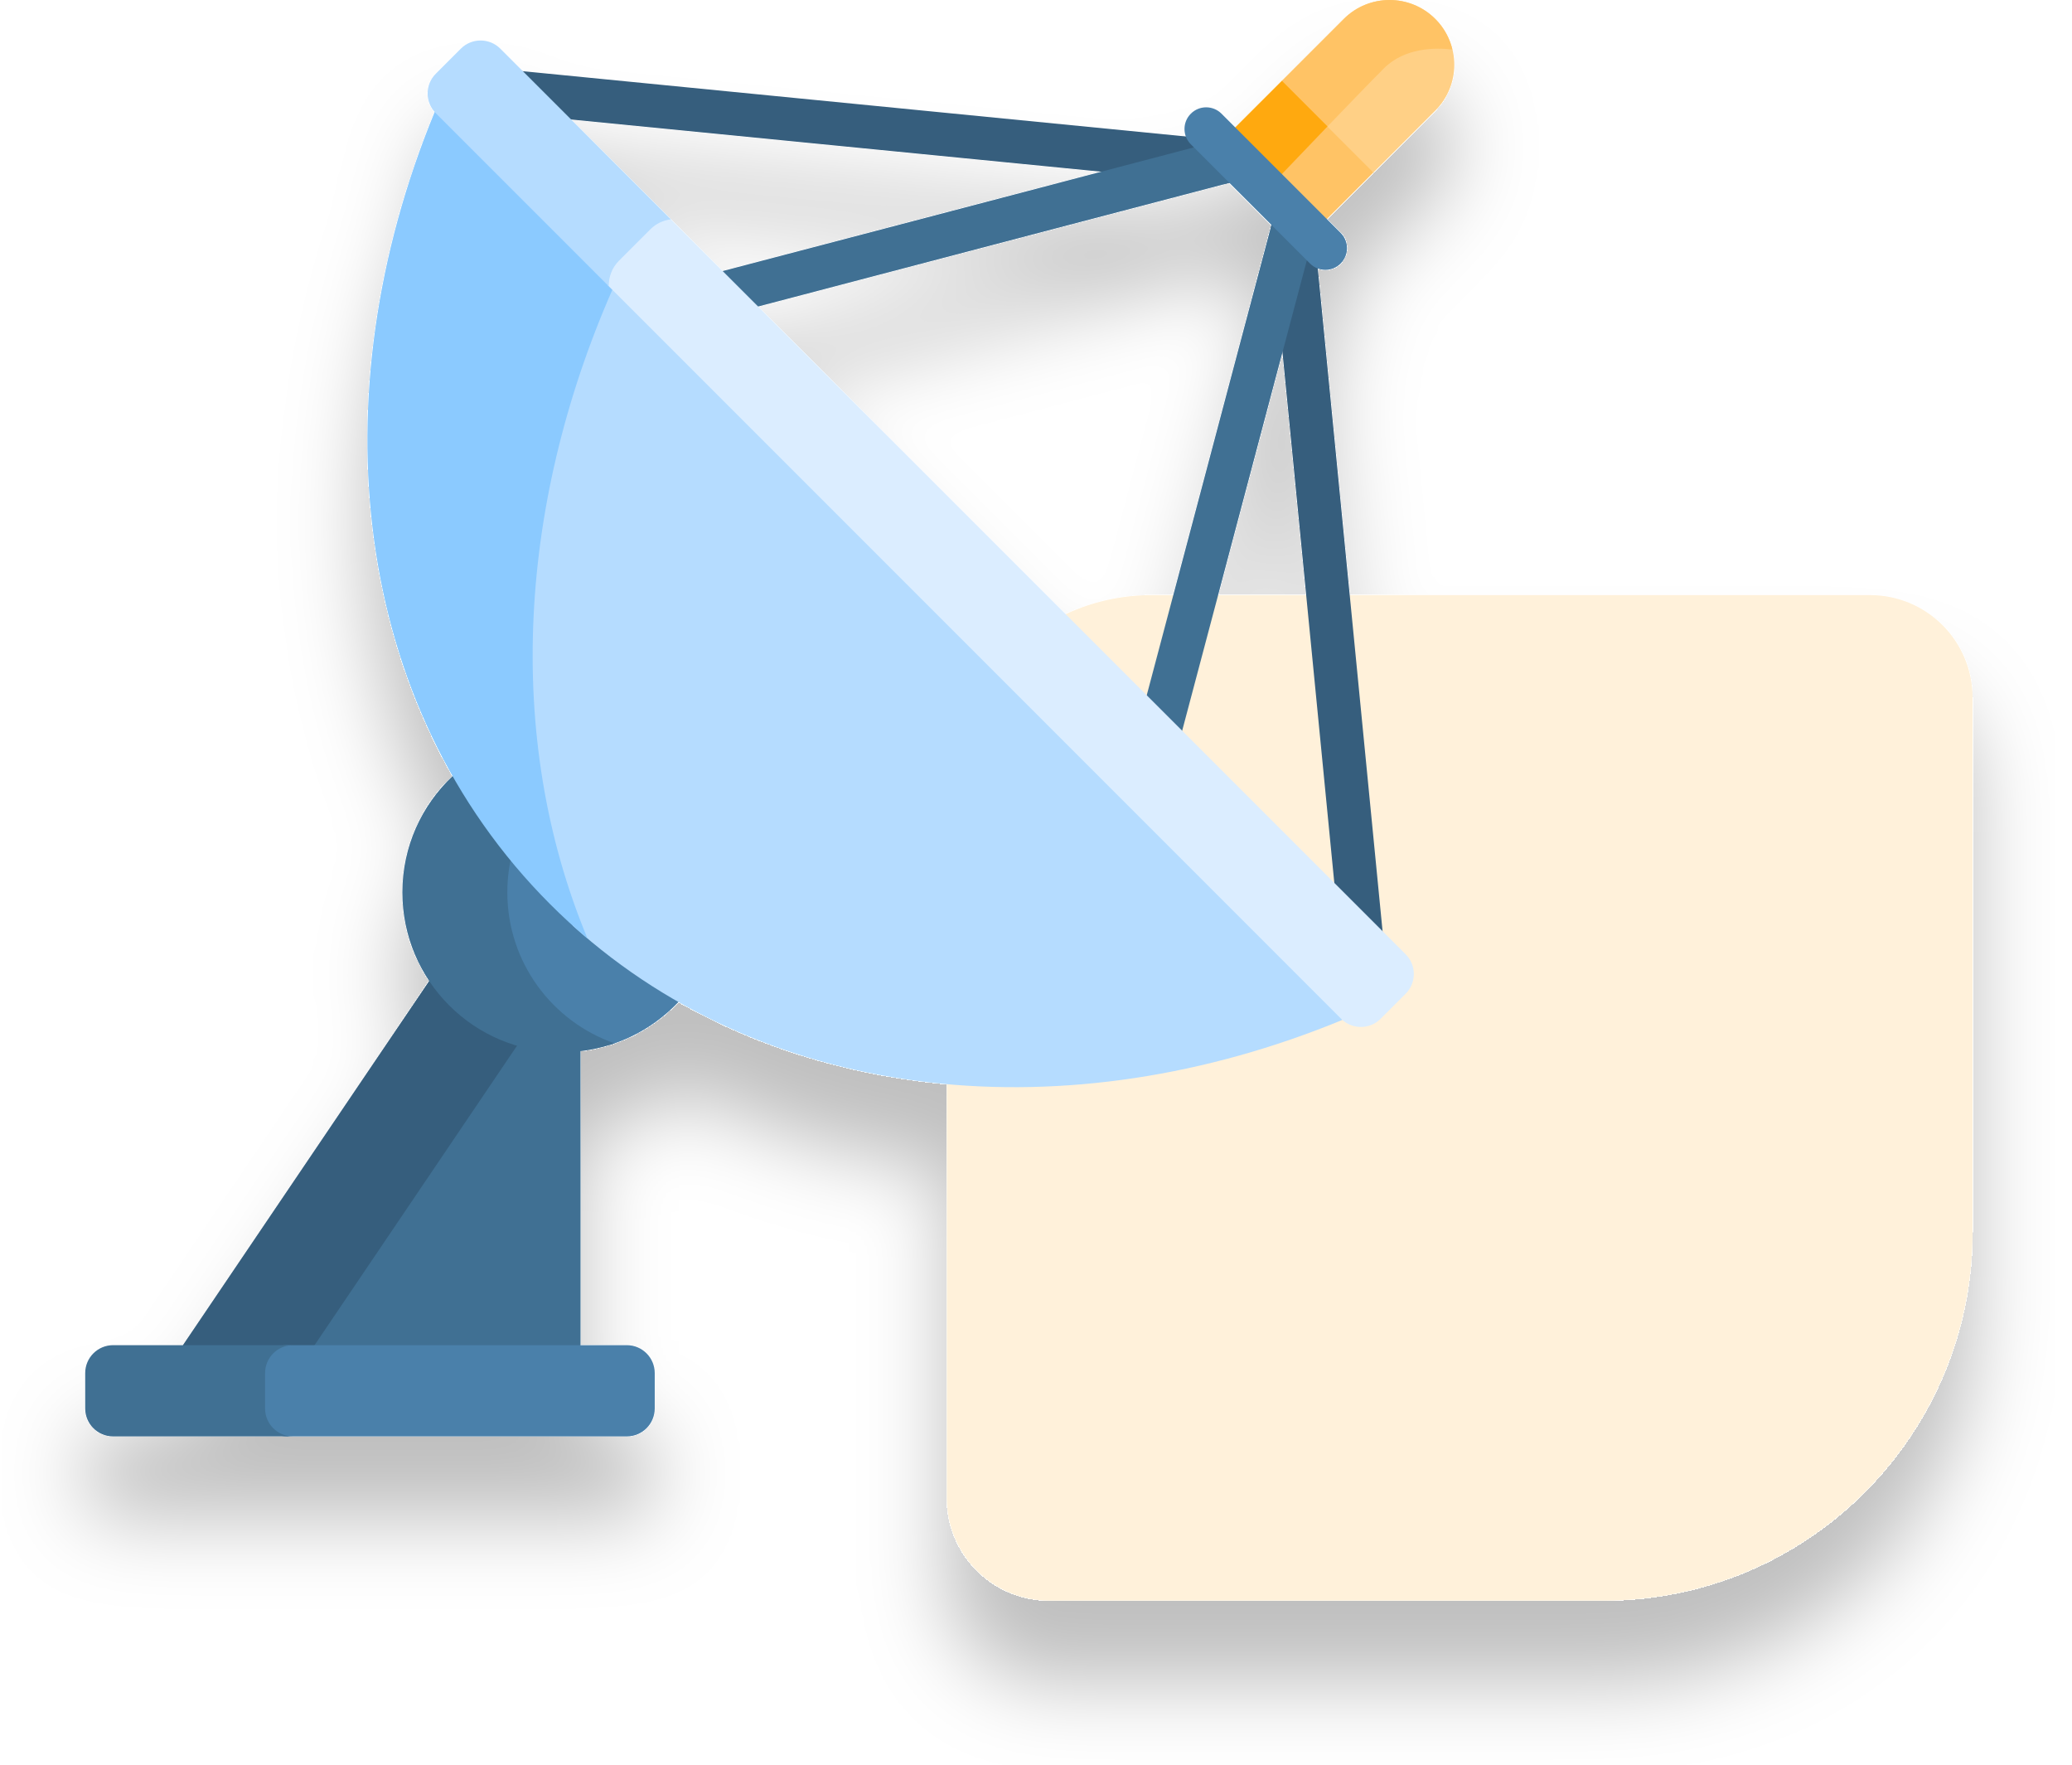
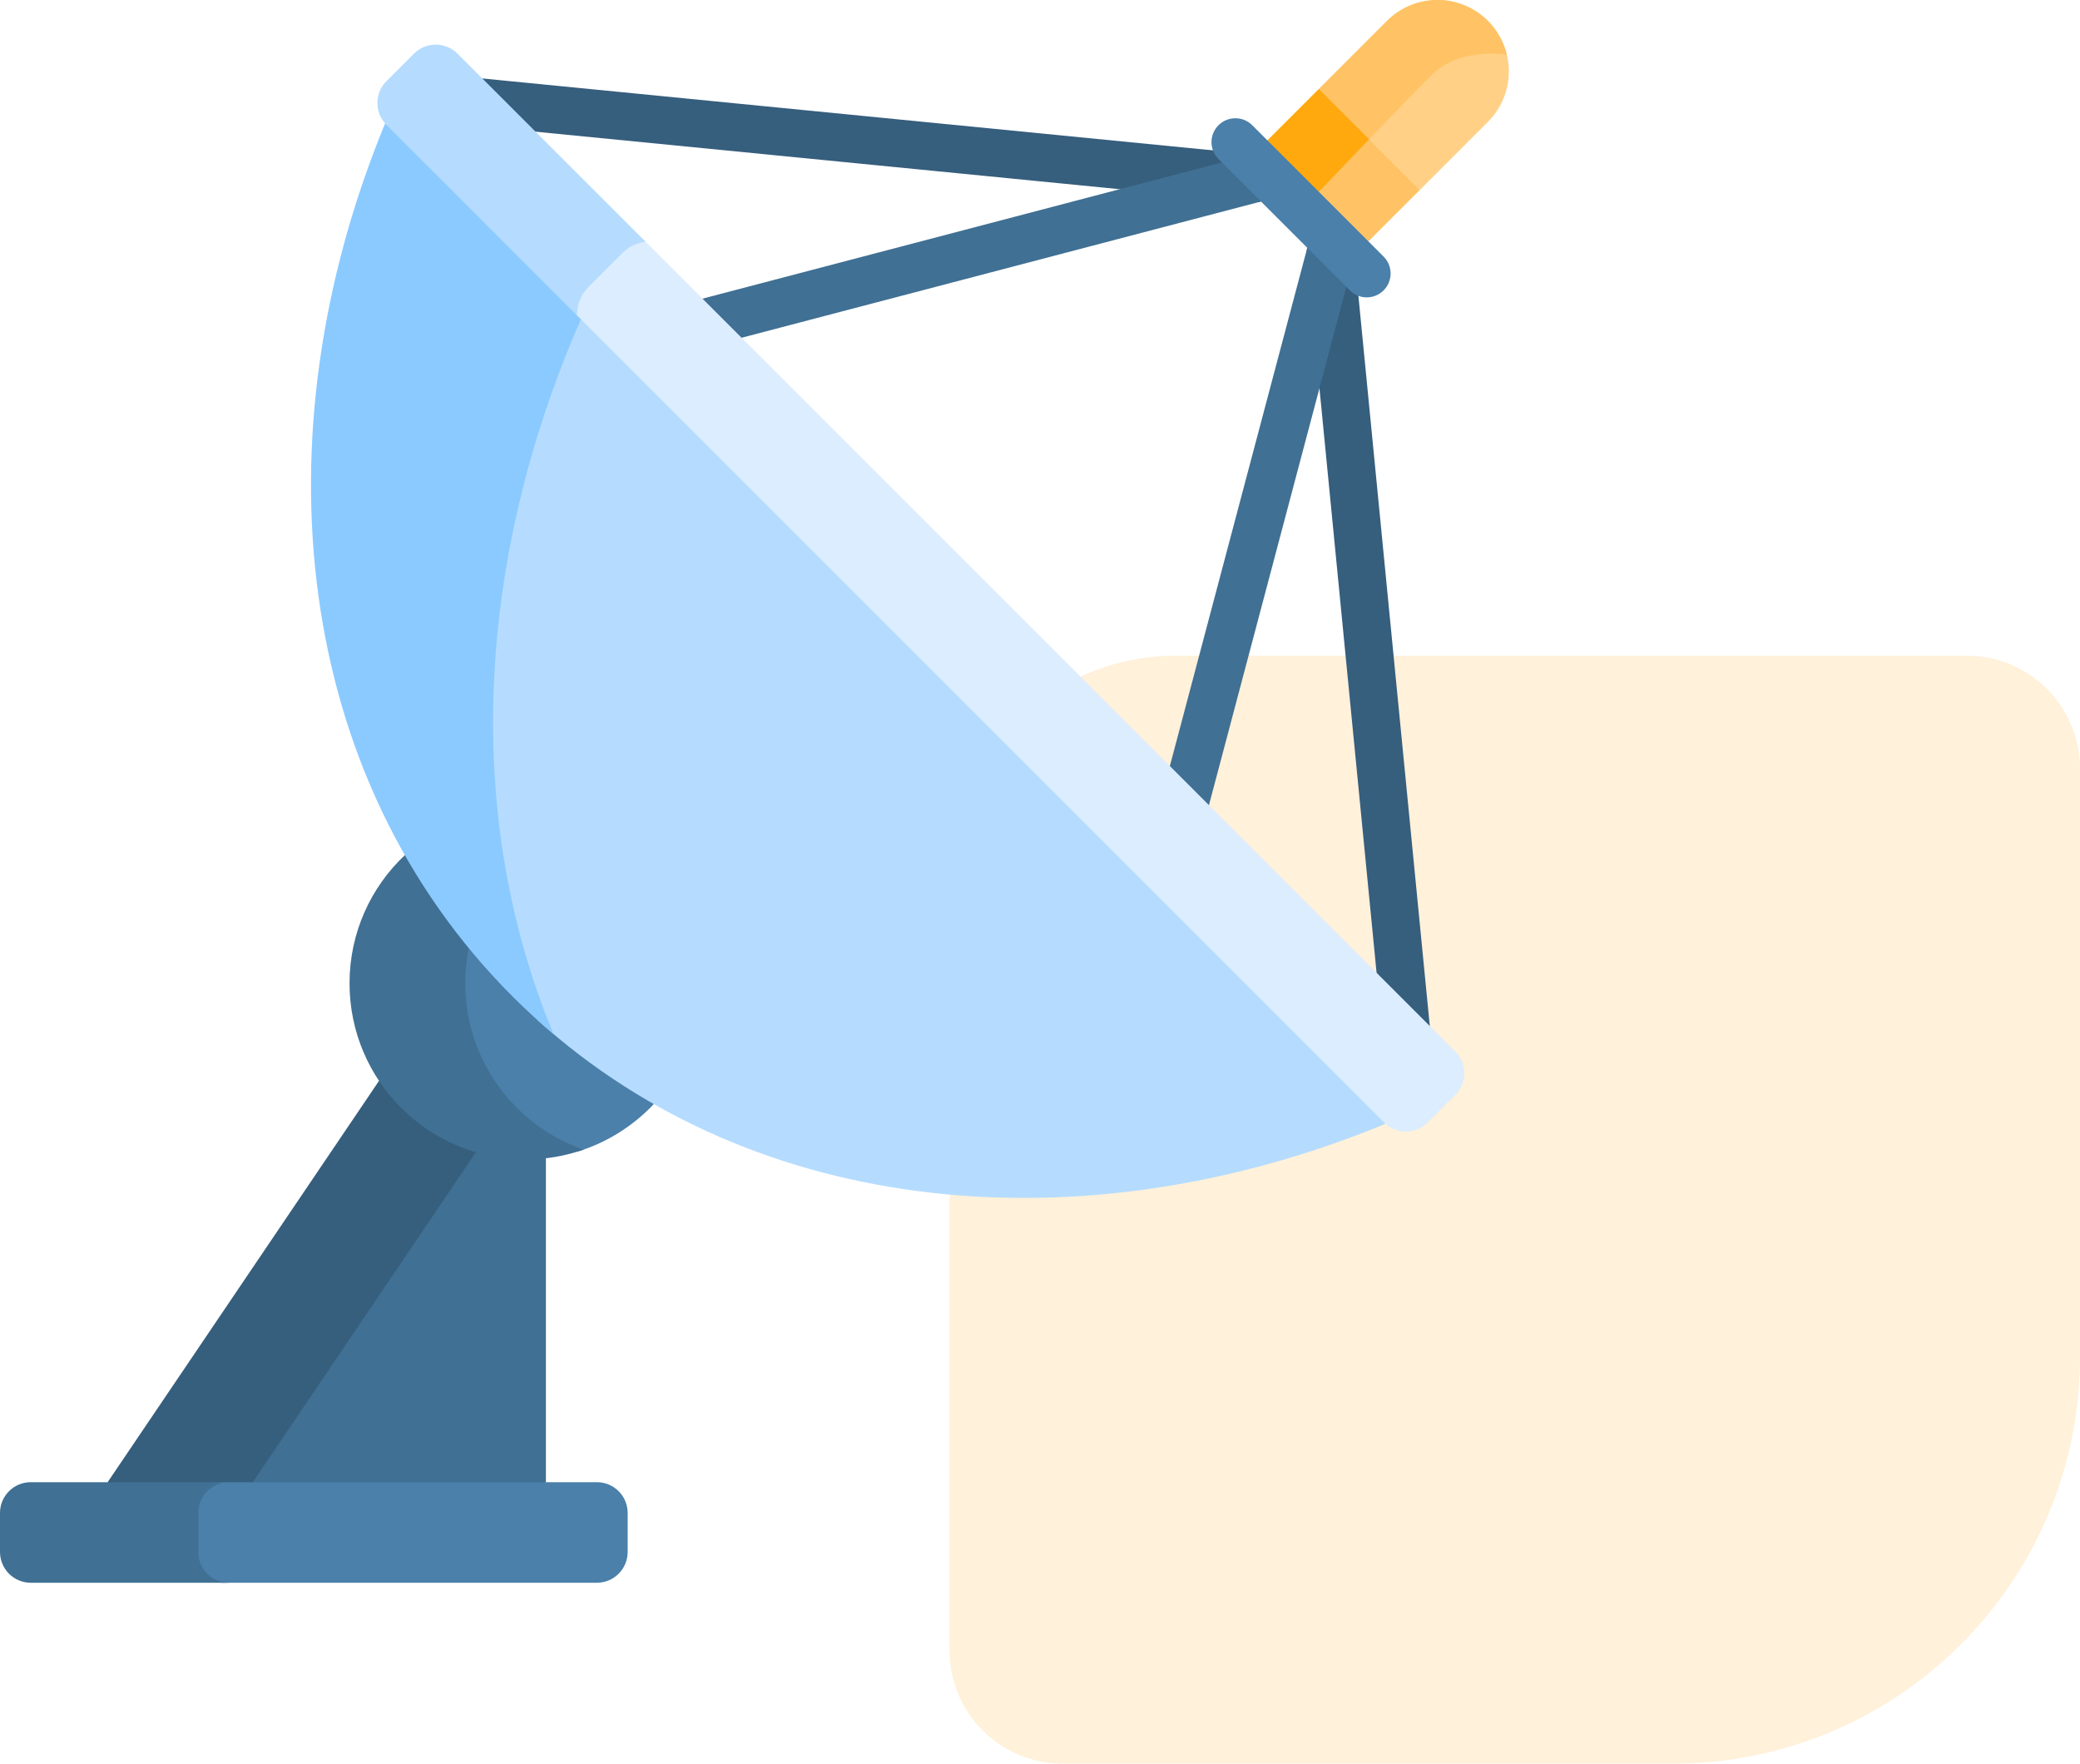
- <svg xmlns="http://www.w3.org/2000/svg" width="101" height="86" viewBox="0 0 101 86" fill="none">
-   <g filter="url(#filter0_d_1_357)">
-     <path d="M96.153 60C96.153 69.941 88.095 78 78.153 78L51.153 78C48.392 78 46.153 75.761 46.153 73L46.153 39C46.153 33.477 50.631 29 56.153 29L91.153 29C93.915 29 96.153 31.239 96.153 34L96.153 60Z" fill="#FFF1DA" />
-     <path d="M27.68 50.657L25.792 49.754L14.576 66.338H27.094L28.3 65.552V51.225L27.68 50.657Z" fill="#407093" />
-     <path d="M25.963 49.835L21.718 47.803H20.918L8.914 65.552L9.629 66.338H14.802L25.963 49.835Z" fill="#365E7D" />
-     <path d="M30.553 65.552H14.001C13.249 65.552 12.639 66.161 12.639 66.913V68.638C12.639 69.39 13.249 70 14.001 70H30.553C31.305 70 31.915 69.39 31.915 68.638V66.913C31.915 66.161 31.305 65.552 30.553 65.552Z" fill="#4A80AA" />
-     <path d="M12.921 68.638V66.913C12.921 66.161 13.531 65.552 14.283 65.552H5.515C4.763 65.552 4.153 66.161 4.153 66.913V68.638C4.153 69.39 4.763 70 5.515 70H14.283C13.531 70 12.921 69.39 12.921 68.638Z" fill="#407093" />
-     <path d="M25.393 39.983C24.884 41.034 24.596 42.212 24.596 43.459C24.596 46.866 26.729 49.772 29.732 50.922C31.021 50.518 32.166 49.789 33.071 48.83V47.089L25.393 39.983Z" fill="#4A80AA" />
-     <path d="M24.73 43.486C24.73 42.268 25.012 41.117 25.51 40.091L23.056 37.819H22.06C20.554 39.24 19.613 41.252 19.613 43.486C19.613 47.789 23.101 51.278 27.404 51.278C28.3 51.278 29.16 51.124 29.961 50.845C26.916 49.786 24.73 46.892 24.73 43.486Z" fill="#407093" />
-     <path d="M69.966 0.925C68.733 -0.308 66.734 -0.308 65.501 0.925L62.488 3.938V4.319L66.248 8.24L66.953 8.402L69.965 5.389C71.198 4.157 71.198 2.158 69.966 0.925Z" fill="#FFD086" />
-     <path d="M70.798 2.415C70.667 1.869 70.391 1.351 69.966 0.925C68.733 -0.308 66.734 -0.308 65.501 0.925L62.488 3.938V4.319L64.482 6.398C65.67 5.161 66.85 3.94 67.457 3.333C68.469 2.322 69.947 2.314 70.798 2.415Z" fill="#FFC365" />
-     <path d="M59.651 8.95C59.616 8.95 59.581 8.948 59.546 8.945L24.73 5.518C24.149 5.461 23.725 4.944 23.782 4.363C23.839 3.783 24.356 3.359 24.937 3.415L59.753 6.842C60.334 6.899 60.758 7.416 60.701 7.997C60.647 8.543 60.188 8.95 59.651 8.95Z" fill="#365E7D" />
-     <path d="M34.799 15.468C34.331 15.468 33.903 15.154 33.778 14.68C33.63 14.115 33.968 13.538 34.532 13.39L59.382 6.872C59.946 6.724 60.524 7.061 60.672 7.625C60.82 8.19 60.483 8.767 59.918 8.915L35.068 15.433C34.978 15.457 34.888 15.468 34.799 15.468Z" fill="#407093" />
-     <path d="M66.4 47.136C65.863 47.136 65.403 46.728 65.35 46.182L61.944 11.345C61.887 10.764 62.312 10.247 62.893 10.19C63.473 10.136 63.99 10.558 64.047 11.139L67.452 45.977C67.509 46.557 67.085 47.074 66.504 47.131C66.469 47.134 66.434 47.136 66.4 47.136Z" fill="#365E7D" />
-     <path d="M56.379 37.248C56.289 37.248 56.198 37.236 56.107 37.212C55.543 37.062 55.207 36.484 55.357 35.92L61.971 10.974C62.12 10.41 62.699 10.075 63.263 10.224C63.827 10.373 64.163 10.951 64.013 11.515L57.399 36.462C57.274 36.935 56.846 37.248 56.379 37.248Z" fill="#407093" />
-     <path d="M59.46 6.964L62.481 3.944L66.945 8.408L63.924 11.428L59.46 6.964Z" fill="#FFC365" />
-     <path d="M61.754 9.246C62.48 8.486 63.614 7.3 64.71 6.16L62.488 3.938L59.467 6.958L61.754 9.246Z" fill="#FFA90F" />
-     <path d="M64.604 13.152C64.334 13.152 64.064 13.049 63.857 12.842L58.048 7.033C57.635 6.62 57.635 5.952 58.048 5.539C58.46 5.127 59.129 5.127 59.542 5.539L65.351 11.348C65.764 11.761 65.764 12.43 65.351 12.842C65.145 13.049 64.875 13.152 64.604 13.152Z" fill="#4A80AA" />
-     <path d="M65.286 49.038L29.915 13.36C25.226 23.947 24.412 35.311 27.922 45.111C37.618 53.857 52.101 55.2 65.434 49.703L65.286 49.038Z" fill="#B5DCFF" />
-     <path d="M30.104 13.55L22 5.376L21.188 5.456C15.478 19.303 17.145 34.392 26.822 44.068C27.408 44.654 28.014 45.211 28.639 45.738C24.56 35.95 25.223 24.308 30.104 13.55Z" fill="#8BCAFF" />
-     <path d="M68.518 46.502L32.645 10.628C32.292 10.683 31.952 10.843 31.68 11.115L30.12 12.675C29.785 13.011 29.618 13.448 29.613 13.887L65.373 49.647C65.905 50.179 66.767 50.179 67.299 49.647L68.519 48.427C69.05 47.895 69.05 47.033 68.518 46.502Z" fill="#DBEDFF" />
-     <path d="M30.174 12.702L31.702 11.174C31.983 10.893 32.338 10.732 32.705 10.688L24.389 2.372C23.857 1.84 22.995 1.84 22.463 2.372L21.243 3.592C20.711 4.124 20.711 4.986 21.243 5.517L29.676 13.951C29.665 13.5 29.83 13.046 30.174 12.702Z" fill="#B5DCFF" />
-   </g>
-   <defs>
-     <filter id="filter0_d_1_357" x="0.153" y="0" width="100" height="86" filterUnits="userSpaceOnUse" color-interpolation-filters="sRGB">
-       <feFlood flood-opacity="0" result="BackgroundImageFix" />
-       <feColorMatrix in="SourceAlpha" type="matrix" values="0 0 0 0 0 0 0 0 0 0 0 0 0 0 0 0 0 0 127 0" result="hardAlpha" />
-       <feOffset dy="4" />
-       <feGaussianBlur stdDeviation="2" />
-       <feComposite in2="hardAlpha" operator="out" />
-       <feColorMatrix type="matrix" values="0 0 0 0 0 0 0 0 0 0 0 0 0 0 0 0 0 0 0.25 0" />
-       <feBlend mode="normal" in2="BackgroundImageFix" result="effect1_dropShadow_1_357" />
-       <feBlend mode="normal" in="SourceGraphic" in2="effect1_dropShadow_1_357" result="shape" />
-     </filter>
-   </defs>
+ <svg xmlns="http://www.w3.org/2000/svg" width="92" height="78" viewBox="0 0 92 78" fill="none">
+   <path d="M92 60C92 69.941 83.941 78 74 78L47 78C44.239 78 42 75.761 42 73L42 39C42 33.477 46.477 29 52 29L87 29C89.761 29 92 31.239 92 34L92 60Z" fill="#FFF1DA" />
+   <path d="M23.527 50.657L21.639 49.754L10.422 66.338H22.94L24.146 65.552V51.225L23.527 50.657Z" fill="#407093" />
+   <path d="M21.809 49.835L17.564 47.803H16.764L4.761 65.552L5.475 66.338H10.648L21.809 49.835Z" fill="#365E7D" />
+   <path d="M26.4 65.552H9.848C9.096 65.552 8.486 66.161 8.486 66.913V68.638C8.486 69.39 9.095 70 9.847 70H26.4C27.152 70 27.762 69.39 27.762 68.638V66.913C27.762 66.161 27.152 65.552 26.4 65.552Z" fill="#4A80AA" />
+   <path d="M8.768 68.638V66.913C8.768 66.161 9.377 65.552 10.129 65.552H1.362C0.61 65.552 0 66.161 0 66.913V68.638C0 69.39 0.61 70 1.362 70H10.129C9.377 70 8.768 69.39 8.768 68.638Z" fill="#407093" />
+   <path d="M21.24 39.983C20.73 41.034 20.442 42.212 20.442 43.459C20.442 46.866 22.576 49.772 25.578 50.922C26.867 50.518 28.013 49.789 28.918 48.83V47.089L21.24 39.983Z" fill="#4A80AA" />
+   <path d="M20.577 43.486C20.577 42.268 20.858 41.117 21.357 40.091L18.903 37.819H17.907C16.401 39.24 15.46 41.252 15.46 43.486C15.46 47.789 18.948 51.278 23.251 51.278C24.147 51.278 25.007 51.124 25.808 50.845C22.763 49.786 20.577 46.892 20.577 43.486Z" fill="#407093" />
+   <path d="M65.812 0.925C64.579 -0.308 62.58 -0.308 61.347 0.925L58.334 3.938V4.319L62.095 8.24L62.799 8.402L65.812 5.389C67.045 4.157 67.045 2.158 65.812 0.925Z" fill="#FFD086" />
+   <path d="M66.645 2.415C66.513 1.869 66.238 1.351 65.812 0.925C64.579 -0.308 62.58 -0.308 61.347 0.925L58.334 3.938V4.319L60.328 6.398C61.517 5.161 62.697 3.94 63.304 3.333C64.316 2.322 65.793 2.314 66.645 2.415Z" fill="#FFC365" />
+   <path d="M55.498 8.95C55.463 8.95 55.428 8.948 55.393 8.945L20.576 5.518C19.996 5.461 19.571 4.944 19.629 4.363C19.686 3.783 20.203 3.359 20.783 3.415L55.6 6.842C56.18 6.899 56.605 7.416 56.547 7.997C56.494 8.543 56.034 8.95 55.498 8.95Z" fill="#365E7D" />
+   <path d="M30.646 15.468C30.177 15.468 29.749 15.154 29.625 14.68C29.477 14.115 29.814 13.538 30.379 13.39L55.229 6.872C55.793 6.724 56.371 7.061 56.519 7.625C56.667 8.19 56.329 8.767 55.765 8.915L30.915 15.433C30.825 15.457 30.735 15.468 30.646 15.468Z" fill="#407093" />
+   <path d="M62.246 47.136C61.709 47.136 61.25 46.728 61.196 46.182L57.791 11.345C57.734 10.764 58.159 10.247 58.739 10.19C59.32 10.136 59.837 10.558 59.893 11.139L63.299 45.977C63.356 46.557 62.931 47.074 62.35 47.131C62.316 47.134 62.281 47.136 62.246 47.136Z" fill="#365E7D" />
+   <path d="M52.225 37.248C52.136 37.248 52.045 37.236 51.954 37.212C51.39 37.062 51.054 36.484 51.203 35.92L57.818 10.974C57.967 10.41 58.545 10.075 59.109 10.224C59.673 10.373 60.009 10.951 59.86 11.515L53.246 36.462C53.12 36.935 52.693 37.248 52.225 37.248Z" fill="#407093" />
+   <path d="M55.307 6.964L58.327 3.944L62.791 8.408L59.771 11.428L55.307 6.964Z" fill="#FFC365" />
+   <path d="M57.601 9.246C58.327 8.486 59.461 7.3 60.557 6.16L58.335 3.938L55.314 6.958L57.601 9.246Z" fill="#FFA90F" />
+   <path d="M60.451 13.152C60.181 13.152 59.91 13.049 59.704 12.842L53.894 7.033C53.482 6.62 53.482 5.952 53.894 5.539C54.307 5.127 54.976 5.127 55.388 5.539L61.198 11.348C61.611 11.761 61.611 12.43 61.198 12.842C60.992 13.049 60.721 13.152 60.451 13.152Z" fill="#4A80AA" />
+   <path d="M61.133 49.038L25.762 13.36C21.072 23.947 20.258 35.311 23.769 45.111C33.464 53.857 47.948 55.2 61.281 49.703L61.133 49.038Z" fill="#B5DCFF" />
+   <path d="M25.95 13.55L17.846 5.376L17.034 5.456C11.325 19.303 12.992 34.392 22.668 44.068C23.254 44.654 23.861 45.211 24.485 45.738C20.406 35.95 21.069 24.308 25.95 13.55Z" fill="#8BCAFF" />
+   <path d="M64.365 46.502L28.491 10.628C28.138 10.683 27.799 10.843 27.527 11.115L25.966 12.675C25.631 13.011 25.465 13.448 25.46 13.887L61.22 49.647C61.751 50.179 62.613 50.179 63.145 49.647L64.365 48.427C64.897 47.895 64.897 47.033 64.365 46.502Z" fill="#DBEDFF" />
+   <path d="M26.02 12.702L27.548 11.174C27.829 10.893 28.185 10.732 28.552 10.688L20.235 2.372C19.703 1.84 18.841 1.84 18.31 2.372L17.09 3.592C16.558 4.124 16.558 4.986 17.09 5.517L25.523 13.951C25.512 13.5 25.676 13.046 26.02 12.702Z" fill="#B5DCFF" />
</svg>
